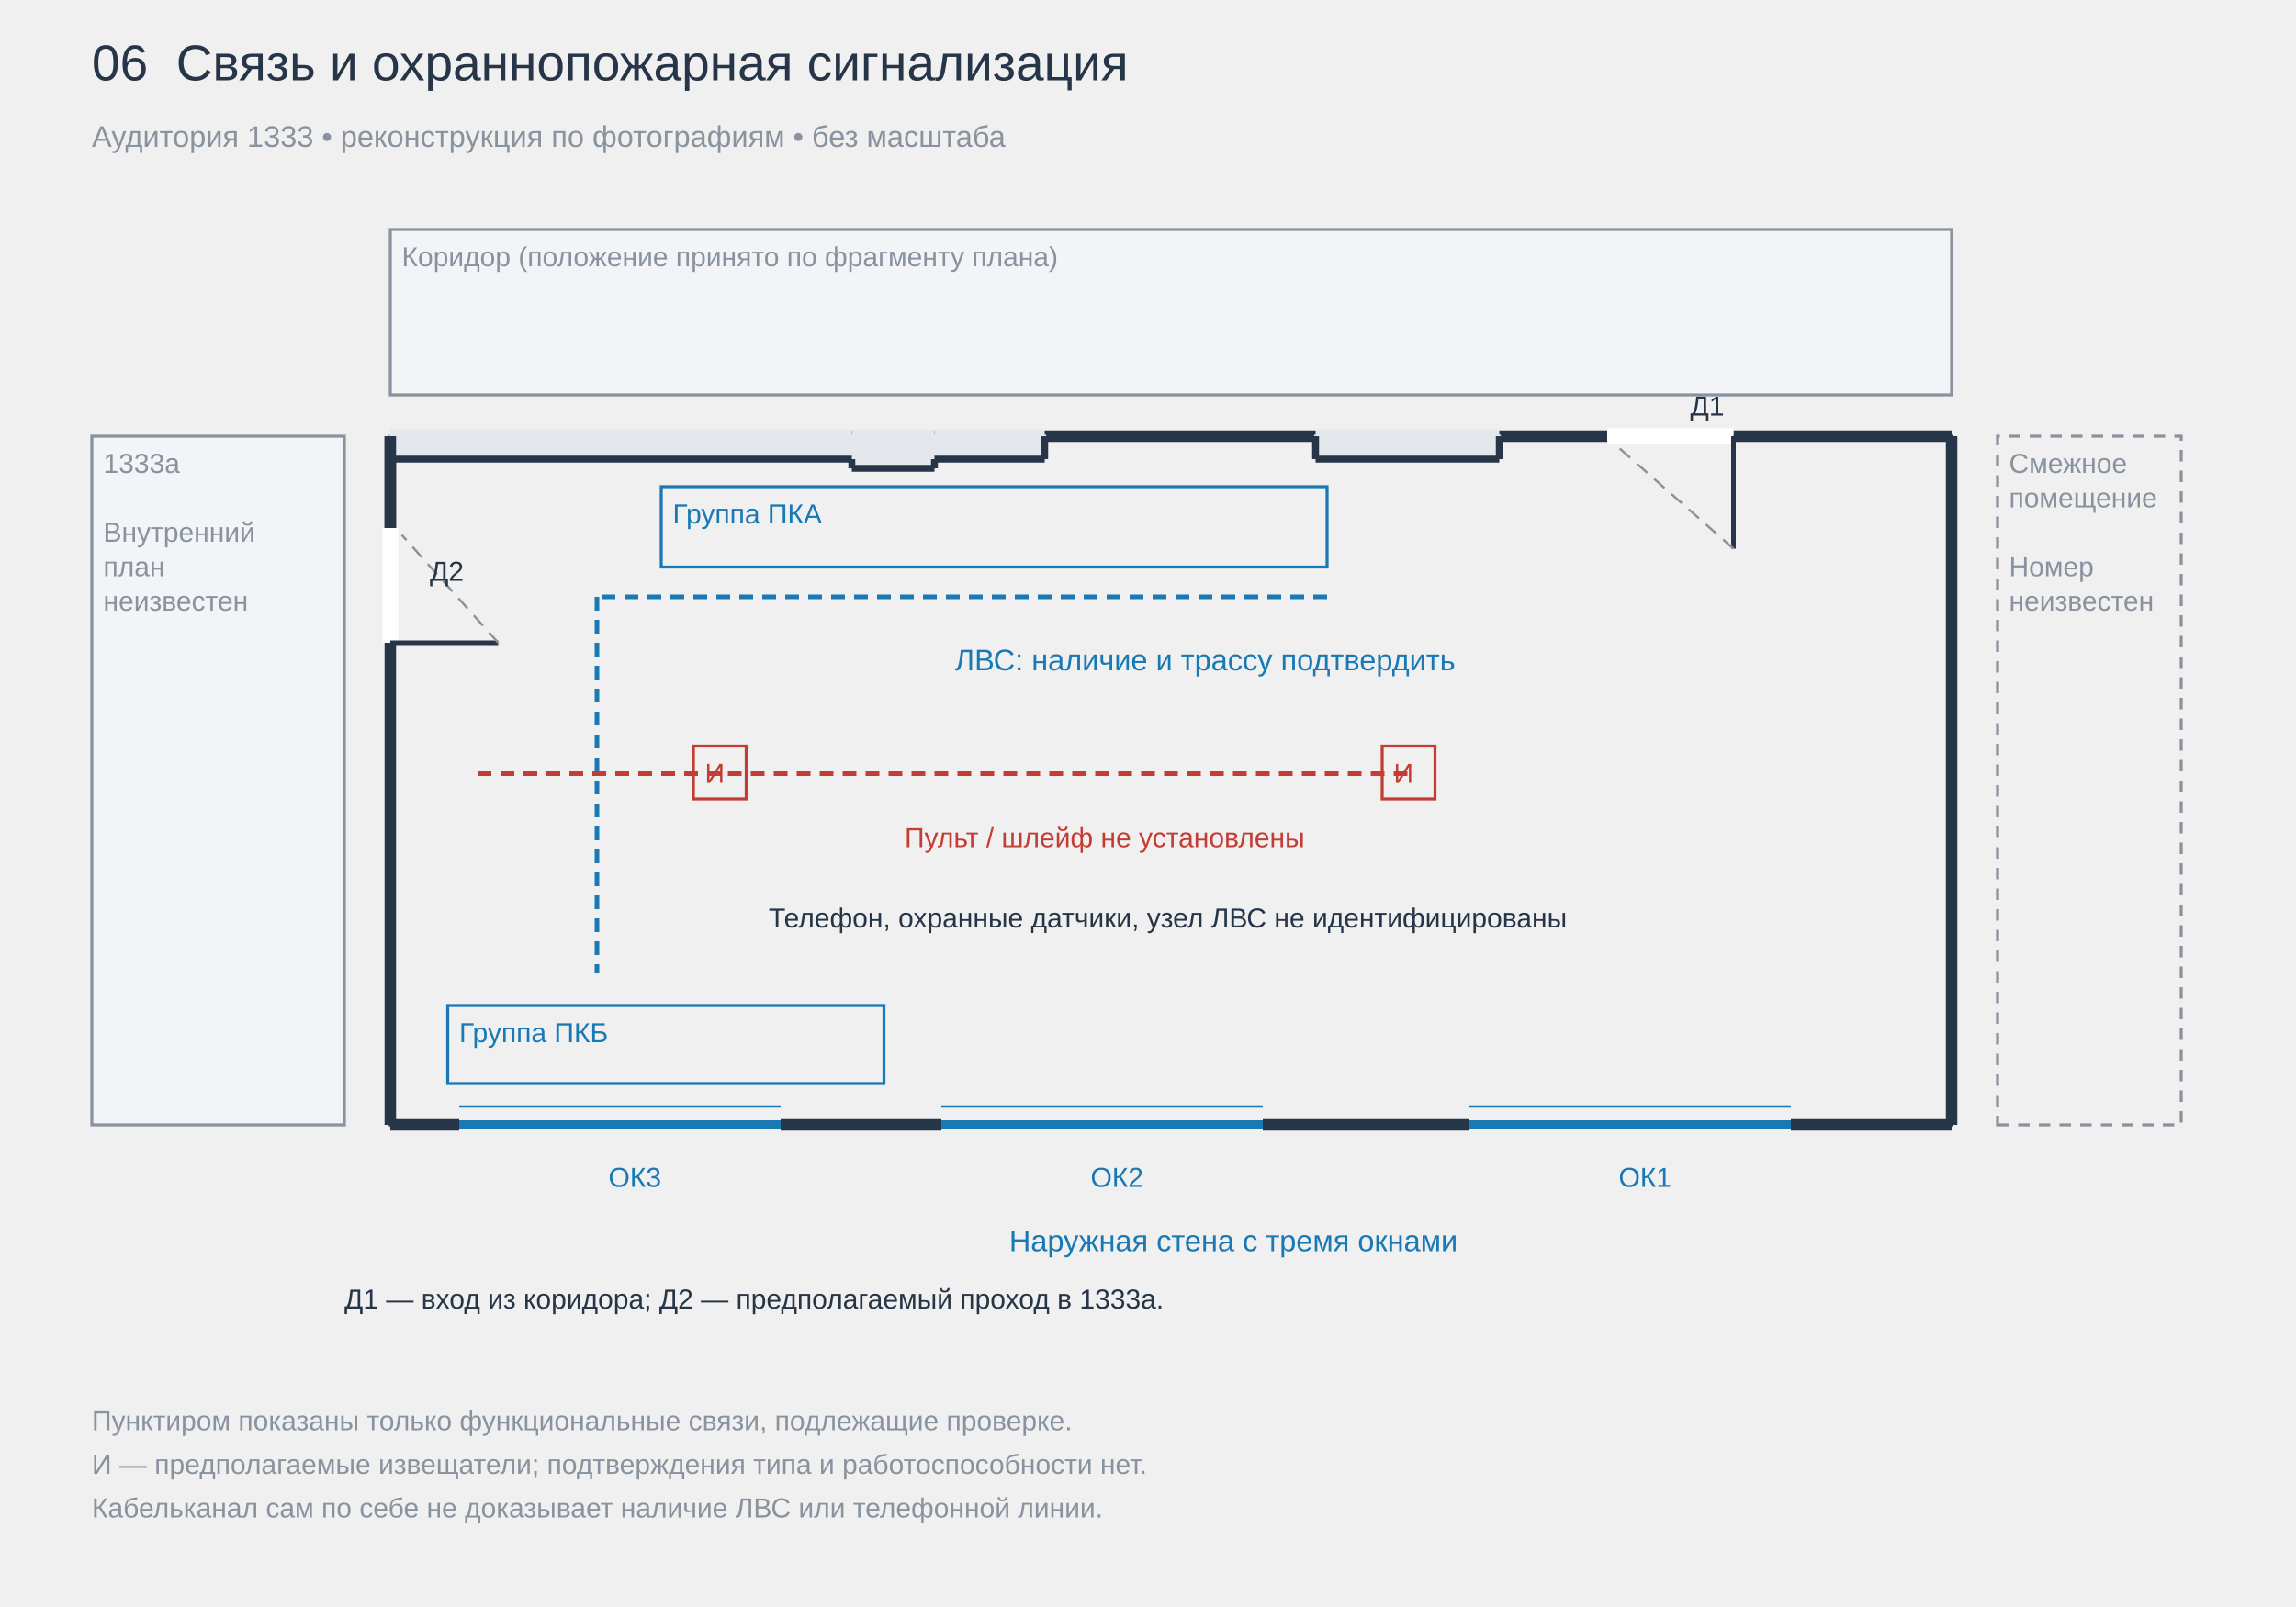
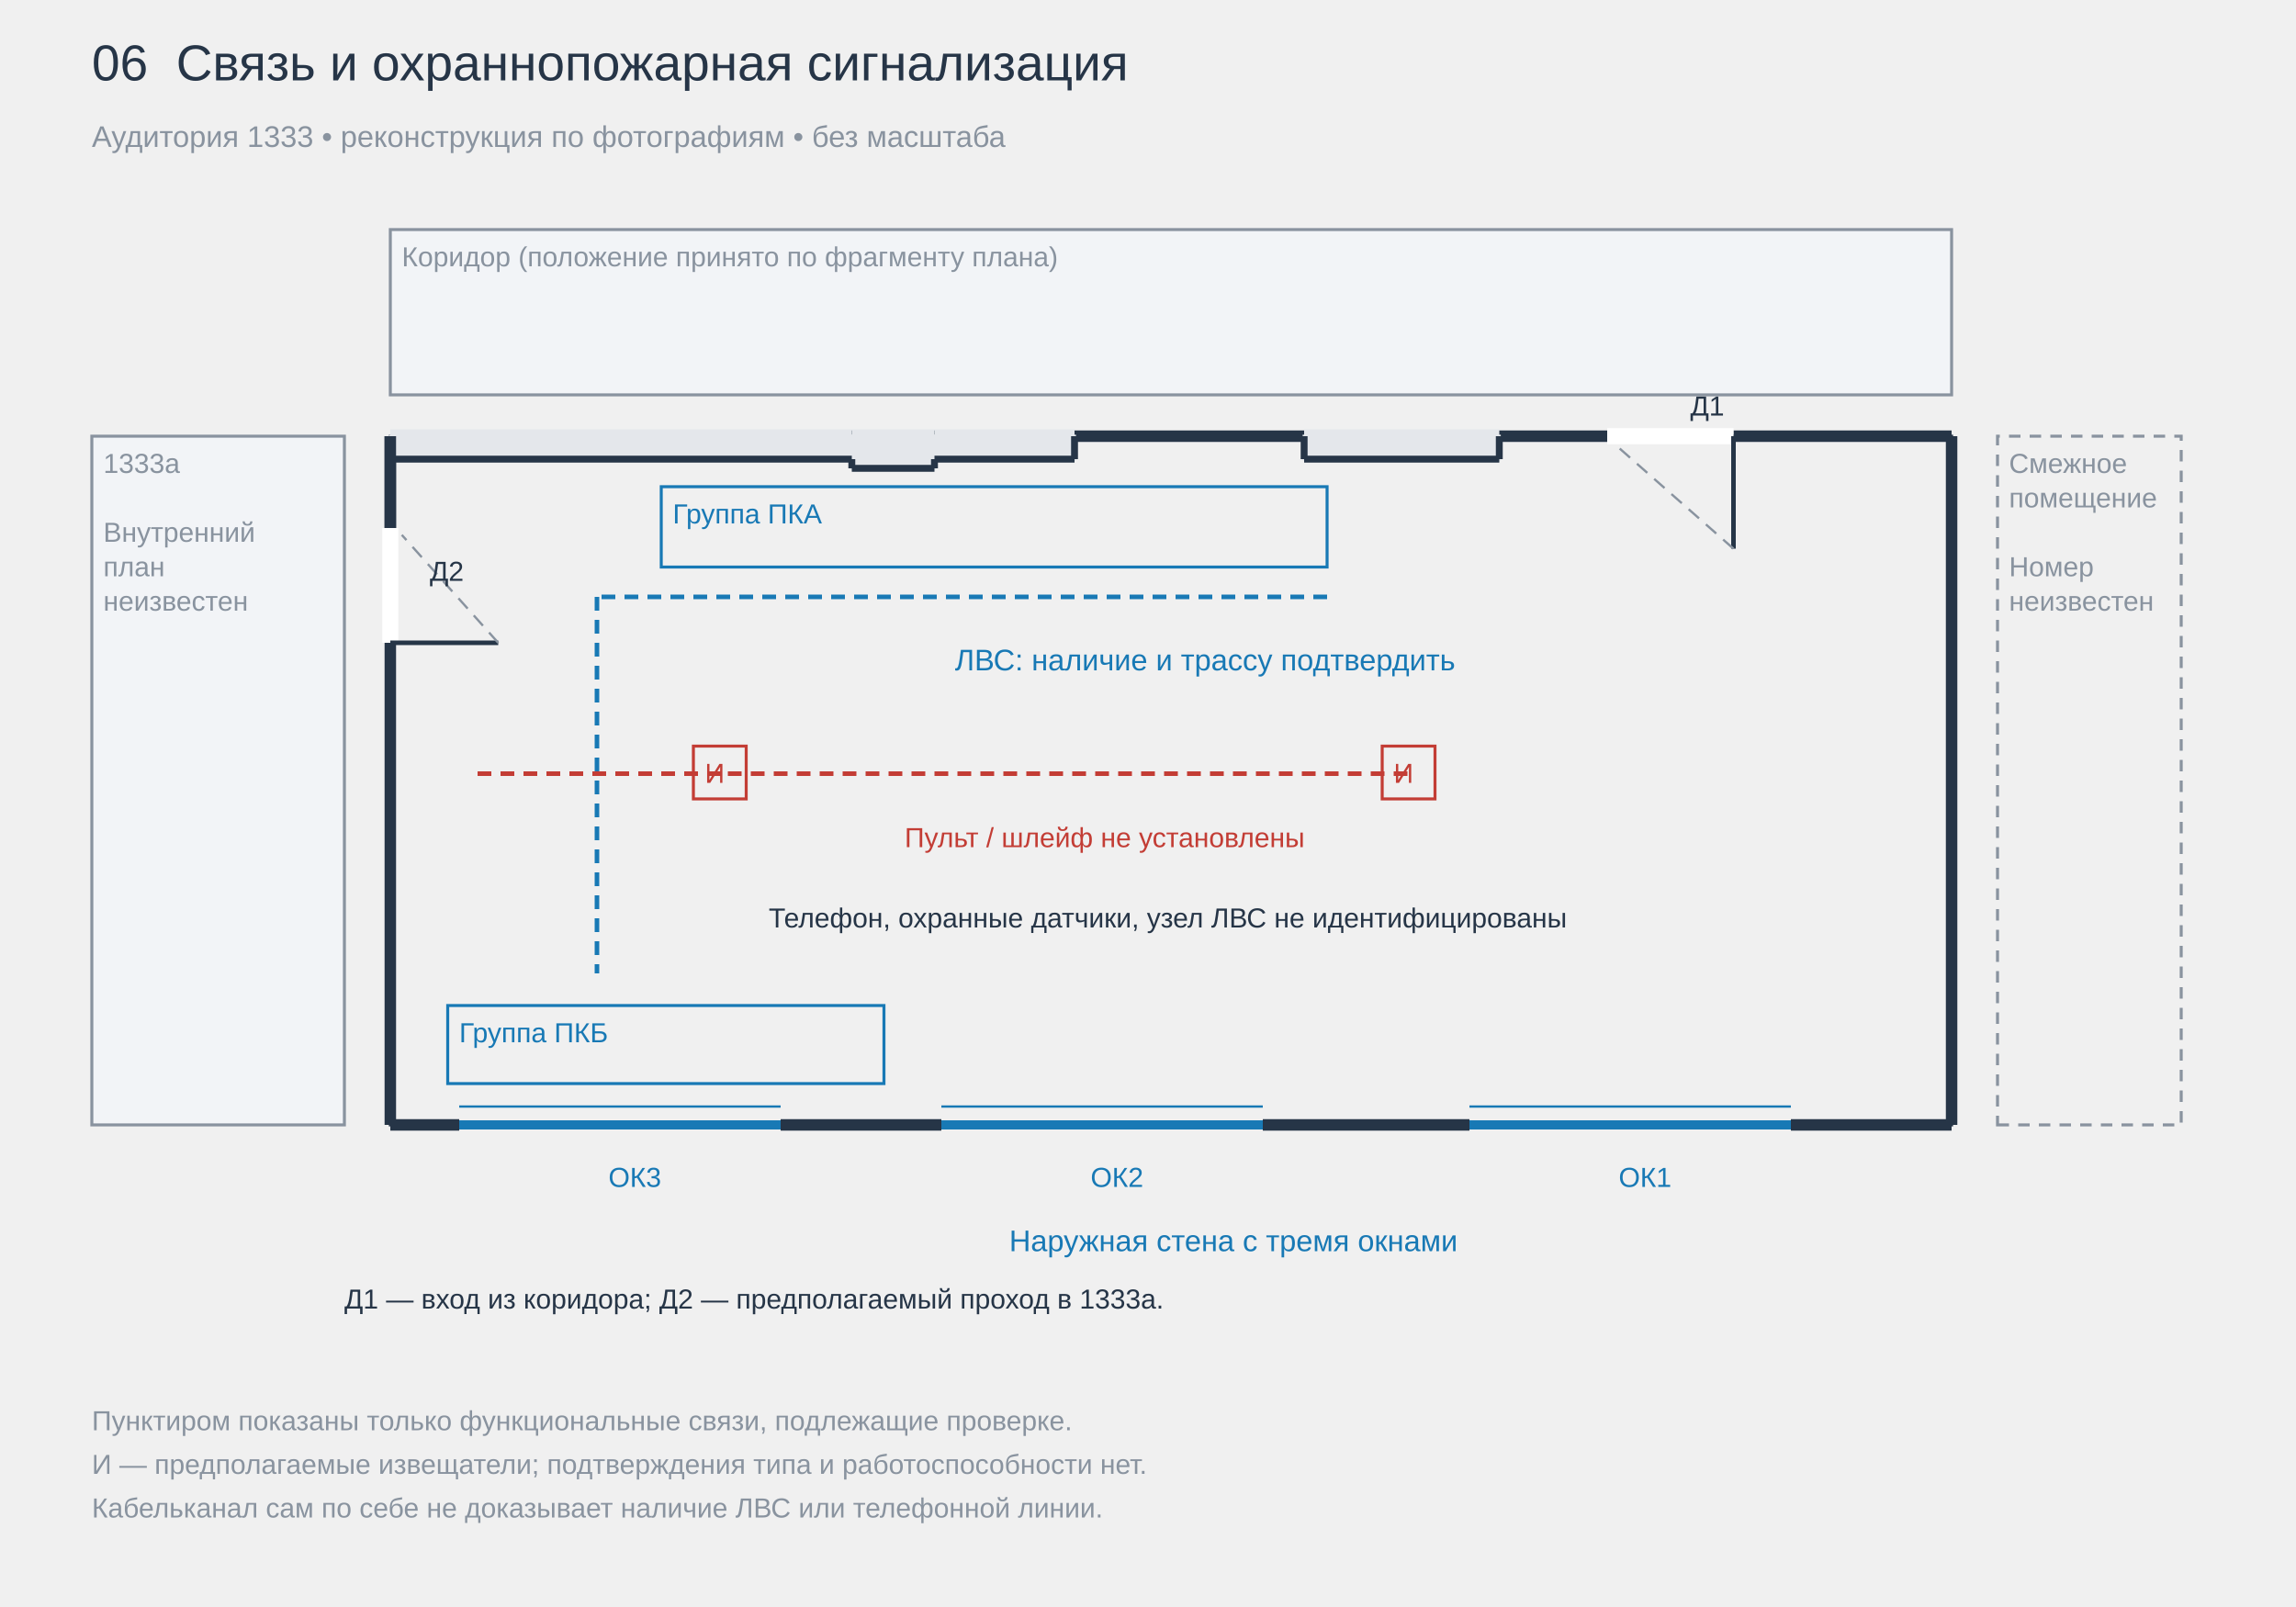
<svg xmlns="http://www.w3.org/2000/svg" version="1.1" width="1000" height="700" viewBox="0 0 1000 700">
  <text fill="#263547" xml:space="preserve" transform="matrix(1 0 -0 1 0 700)" font-size="22" font-family="Arial">
    <tspan y="-665" x="40 52.232 64.464 70.558 76.652 92.536 104.218 116.12 126.196 137.636 143.73 156.006 162.1 174.332 185.332 197.564 209.796 221.94 234.084 246.316 253.642 265.544 277.776 292.472 304.704 316.936 329.08 341.312 353.214 359.308 370.308 382.584 390.592 402.736 414.968 427.794 440.07 450.146 462.378 474.962 487.238">06  Связь и охранно­пожарная сигнализация</tspan>
  </text>
  <text fill="#89939f" xml:space="preserve" transform="matrix(1 0 -0 1 0 700)" font-size="13" font-family="Arial">
    <tspan y="-636" x="40 48.658 55.158 62.737 69.991 75.945 83.173 90.401 97.655 104.688 108.289 115.517 119.846 127.074 134.302 141.53 145.131 149.681 153.282 160.51 167.738 173.419 180.647 187.823 194.323 200.277 207.505 214.005 219.686 227.122 234.376 241.409 245.01 252.043 259.271 262.872 273.558 280.786 286.74 293.968 298.7 305.928 313.156 323.842 331.096 338.129 347.06 350.661 355.211 358.812 366.248 373.476 379.43 383.031 391.962 399.19 405.69 416.116 422.07 429.298 436.734">Аудитория 1­333 • реконструкция по фотографиям • без масштаба</tspan>
  </text>
  <path transform="matrix(1,0,0,-1,0,700)" d="M170 528H850V600H170Z" fill="#f2f4f7" />
  <path transform="matrix(1,0,0,-1,0,700)" stroke-width="1.3" stroke-linecap="butt" stroke-miterlimit="10" stroke-linejoin="miter" fill="none" stroke="#89939f" d="M170 528H850V600H170Z" />
  <text fill="#89939f" xml:space="preserve" transform="matrix(1 0 -0 1 0 700)" font-size="12" font-family="Arial">
    <tspan y="-584" x="175 181.984 188.656 195.328 202.024 209.02 215.692 222.364 225.688 229.684 236.176 242.848 249.844 256.516 264.532 271.204 277.828 284.524 291.196 294.52 301.012 307.684 314.38 321.004 327.496 332.992 339.664 342.988 349.48 356.152 359.476 369.34 376.012 382.684 387.052 395.296 401.968 408.592 414.088 420.088 423.412 429.904 436.9 443.572 450.196 456.868">Коридор (положение принято по фрагменту плана)</tspan>
  </text>
  <path transform="matrix(1,0,0,-1,0,700)" d="M40 210H150V510H40Z" fill="#f2f4f7" />
  <path transform="matrix(1,0,0,-1,0,700)" stroke-width="1.3" stroke-linecap="butt" stroke-miterlimit="10" stroke-linejoin="miter" fill="none" stroke="#89939f" d="M40 210H150V510H40Z" />
  <text fill="#89939f" xml:space="preserve" transform="matrix(1 0 -0 1 0 700)" font-size="12" font-family="Arial">
    <tspan y="-494" x="45 51.672 55.668 62.34 69.012 75.684">1­333а</tspan>
  </text>
  <text fill="#89939f" xml:space="preserve" transform="matrix(1 0 -0 1 0 700)" font-size="12" font-family="Arial">
    <tspan y="-464" x="45 52.992 59.616 65.616 71.112 77.784 84.456 91.08 97.704 104.4">Внутренний</tspan>
  </text>
  <text fill="#89939f" xml:space="preserve" transform="matrix(1 0 -0 1 0 700)" font-size="12" font-family="Arial">
    <tspan y="-449" x="45 51.492 58.488 65.16">план</tspan>
  </text>
  <text fill="#89939f" xml:space="preserve" transform="matrix(1 0 -0 1 0 700)" font-size="12" font-family="Arial">
    <tspan y="-434" x="45 51.624 58.296 64.992 70.488 76.86 83.532 89.532 95.028 101.7">неизвестен</tspan>
  </text>
  <path transform="matrix(1,0,0,-1,0,700)" stroke-width="1.3" stroke-linecap="butt" stroke-dasharray="5,4" stroke-miterlimit="10" stroke-linejoin="miter" fill="none" stroke="#89939f" d="M870 210H950V510H870Z" />
  <text fill="#89939f" xml:space="preserve" transform="matrix(1 0 -0 1 0 700)" font-size="12" font-family="Arial">
    <tspan y="-494" x="875 883.664 891.908 898.58 906.596 913.22 919.892">Смежное</tspan>
  </text>
  <text fill="#89939f" xml:space="preserve" transform="matrix(1 0 -0 1 0 700)" font-size="12" font-family="Arial">
    <tspan y="-479" x="875 881.492 888.164 896.408 903.08 912.944 919.616 926.24 932.936">помещение</tspan>
  </text>
  <text fill="#89939f" xml:space="preserve" transform="matrix(1 0 -0 1 0 700)" font-size="12" font-family="Arial">
    <tspan y="-449" x="875 883.664 890.336 898.58 905.252">Номер</tspan>
  </text>
  <text fill="#89939f" xml:space="preserve" transform="matrix(1 0 -0 1 0 700)" font-size="12" font-family="Arial">
    <tspan y="-434" x="875 881.624 888.296 894.992 900.488 906.86 913.532 919.532 925.028 931.7">неизвестен</tspan>
  </text>
  <path transform="matrix(1,0,0,-1,0,700)" stroke-width="1.3" stroke-linecap="butt" stroke-miterlimit="10" stroke-linejoin="miter" fill="none" stroke="#263547" d="M170 210H850V510H170Z" />
  <path transform="matrix(1,0,0,-1,0,700)" stroke-width="5" stroke-linecap="butt" stroke-miterlimit="10" stroke-linejoin="miter" fill="none" stroke="#263547" d="M850 510H755" />
  <path transform="matrix(1,0,0,-1,0,700)" stroke-width="5" stroke-linecap="butt" stroke-miterlimit="10" stroke-linejoin="miter" fill="none" stroke="#263547" d="M700 510H170" />
  <path transform="matrix(1,0,0,-1,0,700)" stroke-width="5" stroke-linecap="butt" stroke-miterlimit="10" stroke-linejoin="miter" fill="none" stroke="#263547" d="M850 510V210" />
  <path transform="matrix(1,0,0,-1,0,700)" stroke-width="5" stroke-linecap="butt" stroke-miterlimit="10" stroke-linejoin="miter" fill="none" stroke="#263547" d="M170 510V470" />
  <path transform="matrix(1,0,0,-1,0,700)" stroke-width="5" stroke-linecap="butt" stroke-miterlimit="10" stroke-linejoin="miter" fill="none" stroke="#263547" d="M170 420V210" />
  <path transform="matrix(1,0,0,-1,0,700)" stroke-width="5" stroke-linecap="butt" stroke-miterlimit="10" stroke-linejoin="miter" fill="none" stroke="#263547" d="M850 210H780" />
  <path transform="matrix(1,0,0,-1,0,700)" stroke-width="5" stroke-linecap="butt" stroke-miterlimit="10" stroke-linejoin="miter" fill="none" stroke="#263547" d="M640 210H550" />
  <path transform="matrix(1,0,0,-1,0,700)" stroke-width="5" stroke-linecap="butt" stroke-miterlimit="10" stroke-linejoin="miter" fill="none" stroke="#263547" d="M410 210H340" />
  <path transform="matrix(1,0,0,-1,0,700)" stroke-width="5" stroke-linecap="butt" stroke-miterlimit="10" stroke-linejoin="miter" fill="none" stroke="#263547" d="M200 210H170" />
  <path transform="matrix(1,0,0,-1,0,700)" stroke-width="7" stroke-linecap="butt" stroke-miterlimit="10" stroke-linejoin="miter" fill="none" stroke="#ffffff" d="M755 510H700" />
  <path transform="matrix(1,0,0,-1,0,700)" stroke-width="7" stroke-linecap="butt" stroke-miterlimit="10" stroke-linejoin="miter" fill="none" stroke="#ffffff" d="M170 470V420" />
  <path transform="matrix(1,0,0,-1,0,700)" stroke-width="2" stroke-linecap="butt" stroke-miterlimit="10" stroke-linejoin="miter" fill="none" stroke="#263547" d="M755 510V461" />
  <path transform="matrix(1,0,0,-1,0,700)" stroke-width="1" stroke-linecap="butt" stroke-dasharray="6,4" stroke-miterlimit="10" stroke-linejoin="miter" fill="none" stroke="#89939f" d="M755 461 705 505" />
  <text fill="#263547" xml:space="preserve" transform="matrix(1 0 -0 1 0 700)" font-size="12" font-family="Arial">
    <tspan y="-519" x="736.199 744.323">Д1</tspan>
  </text>
  <path transform="matrix(1,0,0,-1,0,700)" stroke-width="2" stroke-linecap="butt" stroke-miterlimit="10" stroke-linejoin="miter" fill="none" stroke="#263547" d="M170 420H217" />
  <path transform="matrix(1,0,0,-1,0,700)" stroke-width="1" stroke-linecap="butt" stroke-dasharray="6,4" stroke-miterlimit="10" stroke-linejoin="miter" fill="none" stroke="#89939f" d="M217 420 175 467" />
  <path transform="matrix(1,0,0,-1,0,700)" stroke-width="4" stroke-linecap="butt" stroke-miterlimit="10" stroke-linejoin="miter" fill="none" stroke="#1879b5" d="M780 210H640" />
  <path transform="matrix(1,0,0,-1,0,700)" stroke-width="1" stroke-linecap="butt" stroke-miterlimit="10" stroke-linejoin="miter" fill="none" stroke="#1879b5" d="M780 218H640" />
  <text fill="#1879b5" xml:space="preserve" transform="matrix(1 0 -0 1 0 700)" font-size="12" font-family="Arial">
    <tspan y="-183" x="705.002 714.326 721.31">ОК1</tspan>
  </text>
  <path transform="matrix(1,0,0,-1,0,700)" stroke-width="4" stroke-linecap="butt" stroke-miterlimit="10" stroke-linejoin="miter" fill="none" stroke="#1879b5" d="M550 210H410" />
  <path transform="matrix(1,0,0,-1,0,700)" stroke-width="1" stroke-linecap="butt" stroke-miterlimit="10" stroke-linejoin="miter" fill="none" stroke="#1879b5" d="M550 218H410" />
  <text fill="#1879b5" xml:space="preserve" transform="matrix(1 0 -0 1 0 700)" font-size="12" font-family="Arial">
    <tspan y="-183" x="475.002 484.326 491.31">ОК2</tspan>
  </text>
  <path transform="matrix(1,0,0,-1,0,700)" stroke-width="4" stroke-linecap="butt" stroke-miterlimit="10" stroke-linejoin="miter" fill="none" stroke="#1879b5" d="M340 210H200" />
  <path transform="matrix(1,0,0,-1,0,700)" stroke-width="1" stroke-linecap="butt" stroke-miterlimit="10" stroke-linejoin="miter" fill="none" stroke="#1879b5" d="M340 218H200" />
  <text fill="#1879b5" xml:space="preserve" transform="matrix(1 0 -0 1 0 700)" font-size="12" font-family="Arial">
    <tspan y="-183" x="265.002 274.326 281.31">ОК3</tspan>
  </text>
  <text fill="#1879b5" xml:space="preserve" transform="matrix(1 0 -0 1 0 700)" font-size="13" font-family="Arial">
    <tspan y="-155" x="439.549 448.935 456.163 463.391 469.891 478.575 485.751 492.979 500.012 503.613 510.113 516.067 523.295 530.471 537.699 541.3 547.8 551.401 557.355 564.583 571.811 580.742 587.775 591.376 598.605 604.285 611.462 618.69 627.621">Наружная стена с тремя окнами</tspan>
  </text>
-   <path transform="matrix(1,0,0,-1,0,700)" d="M573 500H653V510H573Z" fill="#e4e7eb" />
-   <path transform="matrix(1,0,0,-1,0,700)" stroke-width="1.3" stroke-linecap="butt" stroke-miterlimit="10" stroke-linejoin="miter" fill="none" stroke="#e4e7eb" d="M573 500H653V510H573Z" />
-   <path transform="matrix(1,0,0,-1,0,700)" stroke-width="6" stroke-linecap="butt" stroke-miterlimit="10" stroke-linejoin="miter" fill="none" stroke="#e4e7eb" d="M653 510H573" />
-   <path transform="matrix(1,0,0,-1,0,700)" d="M407 500H455V510H407Z" fill="#e4e7eb" />
-   <path transform="matrix(1,0,0,-1,0,700)" stroke-width="1.3" stroke-linecap="butt" stroke-miterlimit="10" stroke-linejoin="miter" fill="none" stroke="#e4e7eb" d="M407 500H455V510H407Z" />
-   <path transform="matrix(1,0,0,-1,0,700)" stroke-width="6" stroke-linecap="butt" stroke-miterlimit="10" stroke-linejoin="miter" fill="none" stroke="#e4e7eb" d="M455 510H407" />
+   <path transform="matrix(1,0,0,-1,0,700)" d="M568 500H653V510H568Z" fill="#e4e7eb" />
+   <path transform="matrix(1,0,0,-1,0,700)" stroke-width="1.3" stroke-linecap="butt" stroke-miterlimit="10" stroke-linejoin="miter" fill="none" stroke="#e4e7eb" d="M568 500H653V510H568Z" />
+   <path transform="matrix(1,0,0,-1,0,700)" stroke-width="6" stroke-linecap="butt" stroke-miterlimit="10" stroke-linejoin="miter" fill="none" stroke="#e4e7eb" d="M653 510H568" />
+   <path transform="matrix(1,0,0,-1,0,700)" d="M407 500H468V510H407Z" fill="#e4e7eb" />
+   <path transform="matrix(1,0,0,-1,0,700)" stroke-width="1.3" stroke-linecap="butt" stroke-miterlimit="10" stroke-linejoin="miter" fill="none" stroke="#e4e7eb" d="M407 500H468V510H407Z" />
+   <path transform="matrix(1,0,0,-1,0,700)" stroke-width="6" stroke-linecap="butt" stroke-miterlimit="10" stroke-linejoin="miter" fill="none" stroke="#e4e7eb" d="M468 510H407" />
  <path transform="matrix(1,0,0,-1,0,700)" d="M371 496H407V510H371Z" fill="#e4e7eb" />
  <path transform="matrix(1,0,0,-1,0,700)" stroke-width="1.3" stroke-linecap="butt" stroke-miterlimit="10" stroke-linejoin="miter" fill="none" stroke="#e4e7eb" d="M371 496H407V510H371Z" />
  <path transform="matrix(1,0,0,-1,0,700)" stroke-width="6" stroke-linecap="butt" stroke-miterlimit="10" stroke-linejoin="miter" fill="none" stroke="#e4e7eb" d="M407 510H371" />
  <path transform="matrix(1,0,0,-1,0,700)" d="M170 500H371V510H170Z" fill="#e4e7eb" />
  <path transform="matrix(1,0,0,-1,0,700)" stroke-width="1.3" stroke-linecap="butt" stroke-miterlimit="10" stroke-linejoin="miter" fill="none" stroke="#e4e7eb" d="M170 500H371V510H170Z" />
  <path transform="matrix(1,0,0,-1,0,700)" stroke-width="6" stroke-linecap="butt" stroke-miterlimit="10" stroke-linejoin="miter" fill="none" stroke="#e4e7eb" d="M371 510H170" />
  <path transform="matrix(1,0,0,-1,0,700)" stroke-width="3" stroke-linecap="butt" stroke-miterlimit="10" stroke-linejoin="miter" fill="none" stroke="#263547" d="M653 510V500" />
-   <path transform="matrix(1,0,0,-1,0,700)" stroke-width="3" stroke-linecap="butt" stroke-miterlimit="10" stroke-linejoin="miter" fill="none" stroke="#263547" d="M653 500H573" />
-   <path transform="matrix(1,0,0,-1,0,700)" stroke-width="3" stroke-linecap="butt" stroke-miterlimit="10" stroke-linejoin="miter" fill="none" stroke="#263547" d="M573 500V510" />
-   <path transform="matrix(1,0,0,-1,0,700)" stroke-width="3" stroke-linecap="butt" stroke-miterlimit="10" stroke-linejoin="miter" fill="none" stroke="#263547" d="M455 510V500" />
-   <path transform="matrix(1,0,0,-1,0,700)" stroke-width="3" stroke-linecap="butt" stroke-miterlimit="10" stroke-linejoin="miter" fill="none" stroke="#263547" d="M455 500H407" />
+   <path transform="matrix(1,0,0,-1,0,700)" stroke-width="3" stroke-linecap="butt" stroke-miterlimit="10" stroke-linejoin="miter" fill="none" stroke="#263547" d="M653 500H568" />
+   <path transform="matrix(1,0,0,-1,0,700)" stroke-width="3" stroke-linecap="butt" stroke-miterlimit="10" stroke-linejoin="miter" fill="none" stroke="#263547" d="M568 500V510" />
+   <path transform="matrix(1,0,0,-1,0,700)" stroke-width="3" stroke-linecap="butt" stroke-miterlimit="10" stroke-linejoin="miter" fill="none" stroke="#263547" d="M468 510V500" />
+   <path transform="matrix(1,0,0,-1,0,700)" stroke-width="3" stroke-linecap="butt" stroke-miterlimit="10" stroke-linejoin="miter" fill="none" stroke="#263547" d="M468 500H407" />
  <path transform="matrix(1,0,0,-1,0,700)" stroke-width="3" stroke-linecap="butt" stroke-miterlimit="10" stroke-linejoin="miter" fill="none" stroke="#263547" d="M407 500V496" />
  <path transform="matrix(1,0,0,-1,0,700)" stroke-width="3" stroke-linecap="butt" stroke-miterlimit="10" stroke-linejoin="miter" fill="none" stroke="#263547" d="M407 496H371" />
  <path transform="matrix(1,0,0,-1,0,700)" stroke-width="3" stroke-linecap="butt" stroke-miterlimit="10" stroke-linejoin="miter" fill="none" stroke="#263547" d="M371 496V500" />
  <path transform="matrix(1,0,0,-1,0,700)" stroke-width="3" stroke-linecap="butt" stroke-miterlimit="10" stroke-linejoin="miter" fill="none" stroke="#263547" d="M371 500H170" />
  <path transform="matrix(1,0,0,-1,0,700)" stroke-width="5" stroke-linecap="butt" stroke-miterlimit="10" stroke-linejoin="miter" fill="none" stroke="#263547" d="M170 510V470" />
  <text fill="#263547" xml:space="preserve" transform="matrix(1 0 -0 1 0 700)" font-size="12" font-family="Arial">
    <tspan y="-447" x="187.199 195.323">Д2</tspan>
  </text>
  <text fill="#263547" xml:space="preserve" transform="matrix(1 0 -0 1 0 700)" font-size="12" font-family="Arial">
    <tspan y="-130" x="150 158.124 164.796 168.12 180.12 183.444 189.816 195.816 202.488 209.484 212.808 219.504 225 228.324 233.568 240.24 246.912 253.608 260.604 267.276 273.948 280.62 283.944 287.268 295.392 302.064 305.388 317.388 320.712 327.204 333.876 340.548 347.544 354.036 360.708 367.704 374.376 378.744 385.416 392.088 400.332 408.948 415.644 418.968 425.46 432.132 438.804 444.804 451.476 458.472 461.796 468.168 471.492 478.164 482.16 488.832 495.504 502.176 508.848">Д1 — вход из коридора; Д2 — предполагаемый проход в 1­333а.</tspan>
  </text>
  <path transform="matrix(1,0,0,-1,0,700)" stroke-width="1.3" stroke-linecap="butt" stroke-miterlimit="10" stroke-linejoin="miter" fill="none" stroke="#1879b5" d="M288 453H578V488H288Z" />
  <text fill="#1879b5" xml:space="preserve" transform="matrix(1 0 -0 1 0 700)" font-size="12" font-family="Arial">
    <tspan y="-472" x="293 299.492 306.164 312.164 318.656 325.148 331.82 335.144 343.76 350.744 354.74">Группа ПК­A</tspan>
  </text>
  <path transform="matrix(1,0,0,-1,0,700)" stroke-width="1.3" stroke-linecap="butt" stroke-miterlimit="10" stroke-linejoin="miter" fill="none" stroke="#1879b5" d="M195 228H385V262H195Z" />
  <text fill="#1879b5" xml:space="preserve" transform="matrix(1 0 -0 1 0 700)" font-size="12" font-family="Arial">
    <tspan y="-246" x="200 206.492 213.164 219.164 225.656 232.148 238.82 242.144 250.76 257.744 261.74">Группа ПК­Б</tspan>
  </text>
  <path transform="matrix(1,0,0,-1,0,700)" stroke-width="2" stroke-linecap="butt" stroke-dasharray="6,4" stroke-miterlimit="10" stroke-linejoin="miter" fill="none" stroke="#1879b5" d="M578 440H260" />
  <path transform="matrix(1,0,0,-1,0,700)" stroke-width="2" stroke-linecap="butt" stroke-dasharray="6,4" stroke-miterlimit="10" stroke-linejoin="miter" fill="none" stroke="#1879b5" d="M260 440V276" />
  <text fill="#1879b5" xml:space="preserve" transform="matrix(1 0 -0 1 0 700)" font-size="13" font-family="Arial">
    <tspan y="-408" x="415.904 424.432 433.09 442.476 446.077 449.678 456.854 464.082 471.661 478.915 485.675 492.929 500.157 503.758 511.012 514.613 520.567 527.795 535.023 541.523 548.023 554.523 558.124 565.157 572.385 579.964 585.918 592.821 600.049 607.277 614.856 622.111 628.064">ЛВС: наличие и трассу подтвердить</tspan>
  </text>
  <path transform="matrix(1,0,0,-1,0,700)" stroke-width="1.3" stroke-linecap="butt" stroke-miterlimit="10" stroke-linejoin="miter" fill="none" stroke="#c33d35" d="M602 352H625V375H602Z" />
  <text fill="#c33d35" xml:space="preserve" transform="matrix(1 0 -0 1 0 700)" font-size="12" font-family="Arial">
    <tspan y="-359" x="607">И</tspan>
  </text>
  <path transform="matrix(1,0,0,-1,0,700)" stroke-width="1.3" stroke-linecap="butt" stroke-miterlimit="10" stroke-linejoin="miter" fill="none" stroke="#c33d35" d="M302 352H325V375H302Z" />
  <text fill="#c33d35" xml:space="preserve" transform="matrix(1 0 -0 1 0 700)" font-size="12" font-family="Arial">
    <tspan y="-359" x="307">И</tspan>
  </text>
  <path transform="matrix(1,0,0,-1,0,700)" stroke-width="2" stroke-linecap="butt" stroke-dasharray="6,4" stroke-miterlimit="10" stroke-linejoin="miter" fill="none" stroke="#c33d35" d="M613 363H314" />
  <path transform="matrix(1,0,0,-1,0,700)" stroke-width="2" stroke-linecap="butt" stroke-dasharray="6,4" stroke-miterlimit="10" stroke-linejoin="miter" fill="none" stroke="#c33d35" d="M314 363H204" />
  <text fill="#c33d35" xml:space="preserve" transform="matrix(1 0 -0 1 0 700)" font-size="12" font-family="Arial">
    <tspan y="-331" x="394.002 402.618 408.618 415.614 421.854 427.35 430.674 433.998 437.322 446.946 453.942 460.614 467.31 477.174 480.498 487.122 493.794 497.118 503.118 509.118 514.614 521.286 527.91 534.582 540.954 547.95 554.622 561.246">Пульт / шлейф не установлены</tspan>
  </text>
  <text fill="#263547" xml:space="preserve" transform="matrix(1 0 -0 1 0 700)" font-size="12" font-family="Arial">
    <tspan y="-296" x="334.791 342.111 348.783 355.779 362.451 372.315 378.987 385.611 388.935 392.259 398.931 404.931 411.603 418.275 424.899 431.523 440.139 446.811 450.135 457.131 463.803 469.299 475.539 482.235 487.479 494.175 497.499 500.823 506.823 512.319 518.991 525.987 529.311 537.183 545.175 553.839 557.163 563.787 570.459 573.783 580.479 587.475 594.147 600.771 606.267 612.963 622.827 629.523 636.387 643.083 649.755 656.427 662.799 669.471 676.095">Телефон, охранные датчики, узел ЛВС не идентифицированы</tspan>
  </text>
  <text fill="#89939f" xml:space="preserve" transform="matrix(1 0 -0 1 0 700)" font-size="12" font-family="Arial">
    <tspan y="-77" x="40 48.616 54.616 61.24 66.484 71.98 78.676 85.348 92.02 100.264 103.588 110.08 116.752 121.996 128.668 134.164 140.836 147.46 156.076 159.4 164.896 171.568 178.564 184.804 190.048 196.72 200.044 209.908 215.908 222.532 227.776 234.64 241.336 248.008 254.632 261.304 268.3 274.54 281.164 289.78 296.452 299.776 305.776 312.148 318.64 324.136 330.832 334.156 337.48 343.972 350.644 357.64 364.636 371.308 379.324 385.996 395.86 402.556 409.228 412.552 419.044 425.716 432.388 438.76 445.432 452.104 457.348 464.02">Пунктиром показаны только функциональные связи, подлежащие проверке.</tspan>
  </text>
  <text fill="#89939f" xml:space="preserve" transform="matrix(1 0 -0 1 0 700)" font-size="12" font-family="Arial">
    <tspan y="-58" x="40 48.616 51.94 63.94 67.264 73.756 80.428 87.1 94.096 100.588 107.26 114.256 120.928 125.296 131.968 138.64 146.884 155.5 162.172 165.496 172.192 177.688 184.06 190.732 200.596 207.268 212.764 219.436 226.432 233.128 236.452 239.776 246.268 252.94 259.936 265.432 271.804 278.476 285.148 293.164 300.16 306.832 313.456 320.152 326.644 329.968 335.464 342.16 348.652 355.324 358.648 365.344 368.668 375.34 382.012 388.876 395.548 401.044 407.716 413.716 420.208 426.88 432.88 439.552 446.416 453.04 459.712 465.712 471.208 477.904 481.228 487.852 494.524 500.02">И — предполагаемые извещатели; подтверждения типа и работоспособности нет.</tspan>
  </text>
  <text fill="#89939f" xml:space="preserve" transform="matrix(1 0 -0 1 0 700)" font-size="12" font-family="Arial">
    <tspan y="-39" x="40 46.984 53.656 60.52 67.192 74.188 80.428 84.424 89.668 96.34 102.964 109.636 116.632 119.956 125.956 132.628 140.872 144.196 150.688 157.36 160.684 166.684 173.356 180.22 186.892 190.216 196.84 203.512 206.836 213.832 220.504 225.748 232.42 237.916 246.532 252.904 259.576 266.248 271.744 275.068 281.692 288.364 295.36 302.056 308.296 314.992 321.664 324.988 332.86 340.852 349.516 352.84 359.536 366.532 373.228 376.552 382.048 388.72 395.716 402.388 412.252 418.924 425.548 432.172 438.844 445.54 448.864 455.86 462.556 469.18 475.876 482.572">Кабель­канал сам по себе не доказывает наличие ЛВС или телефонной линии.</tspan>
  </text>
</svg>
